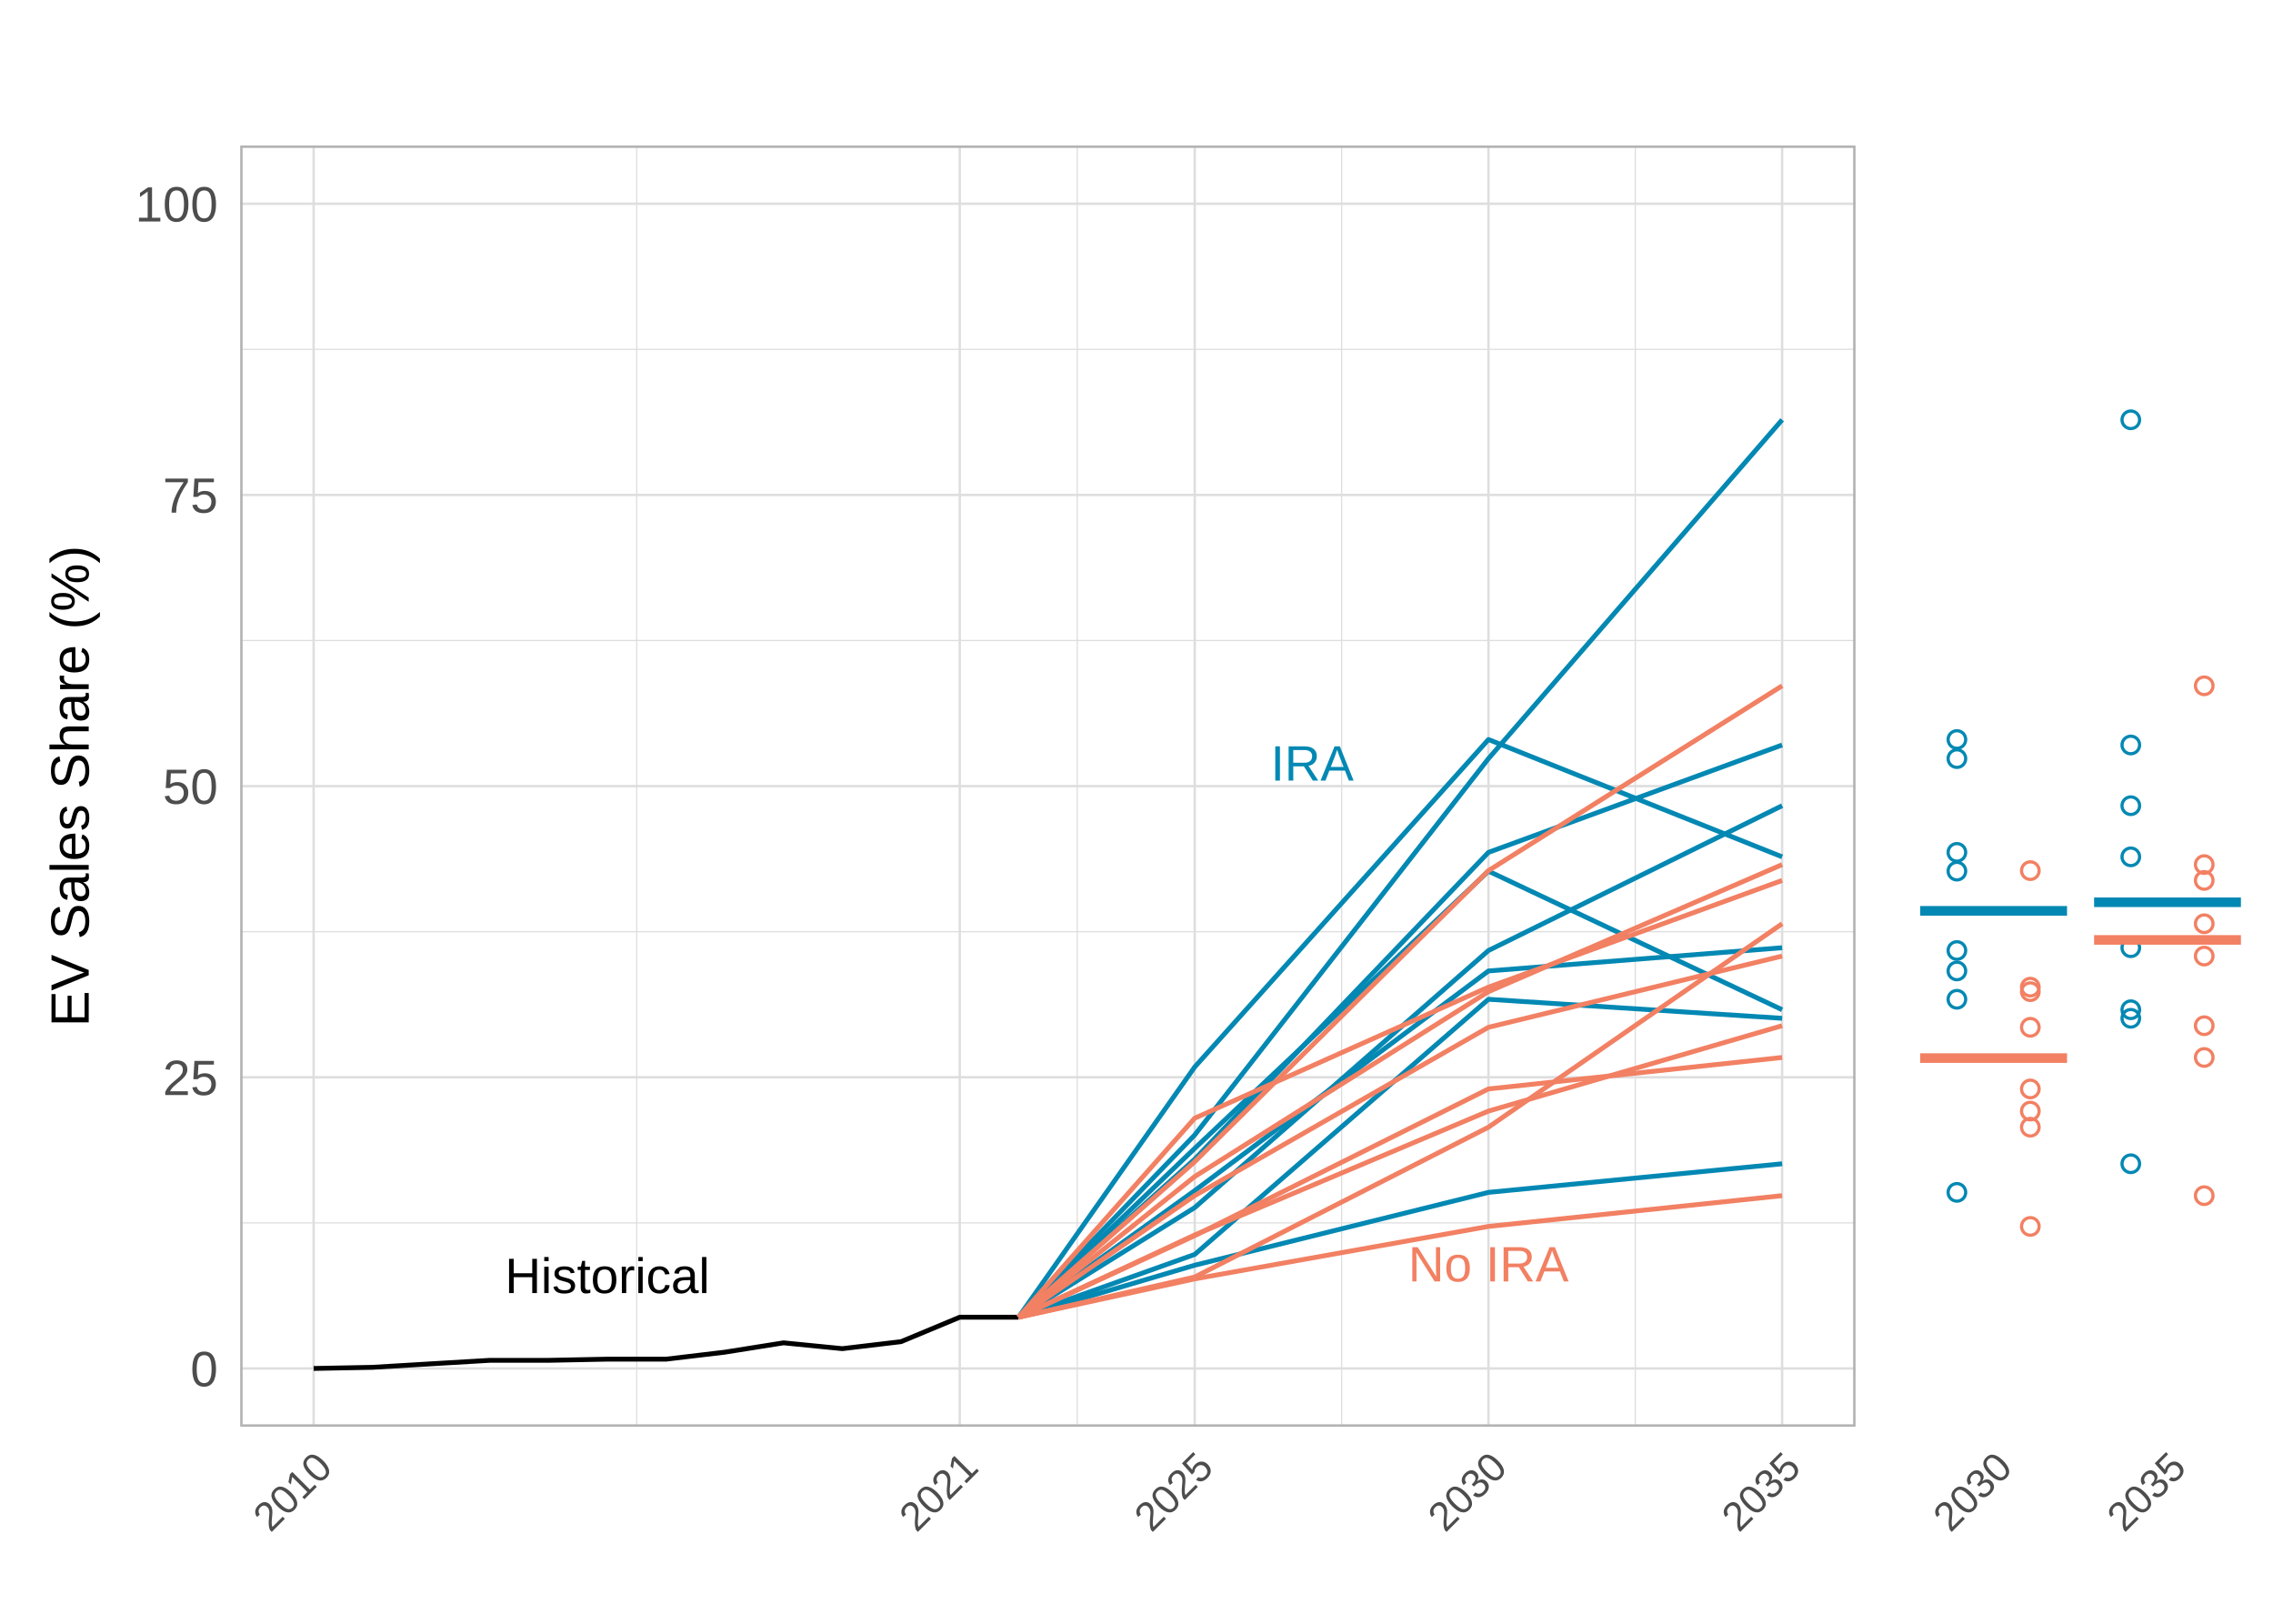
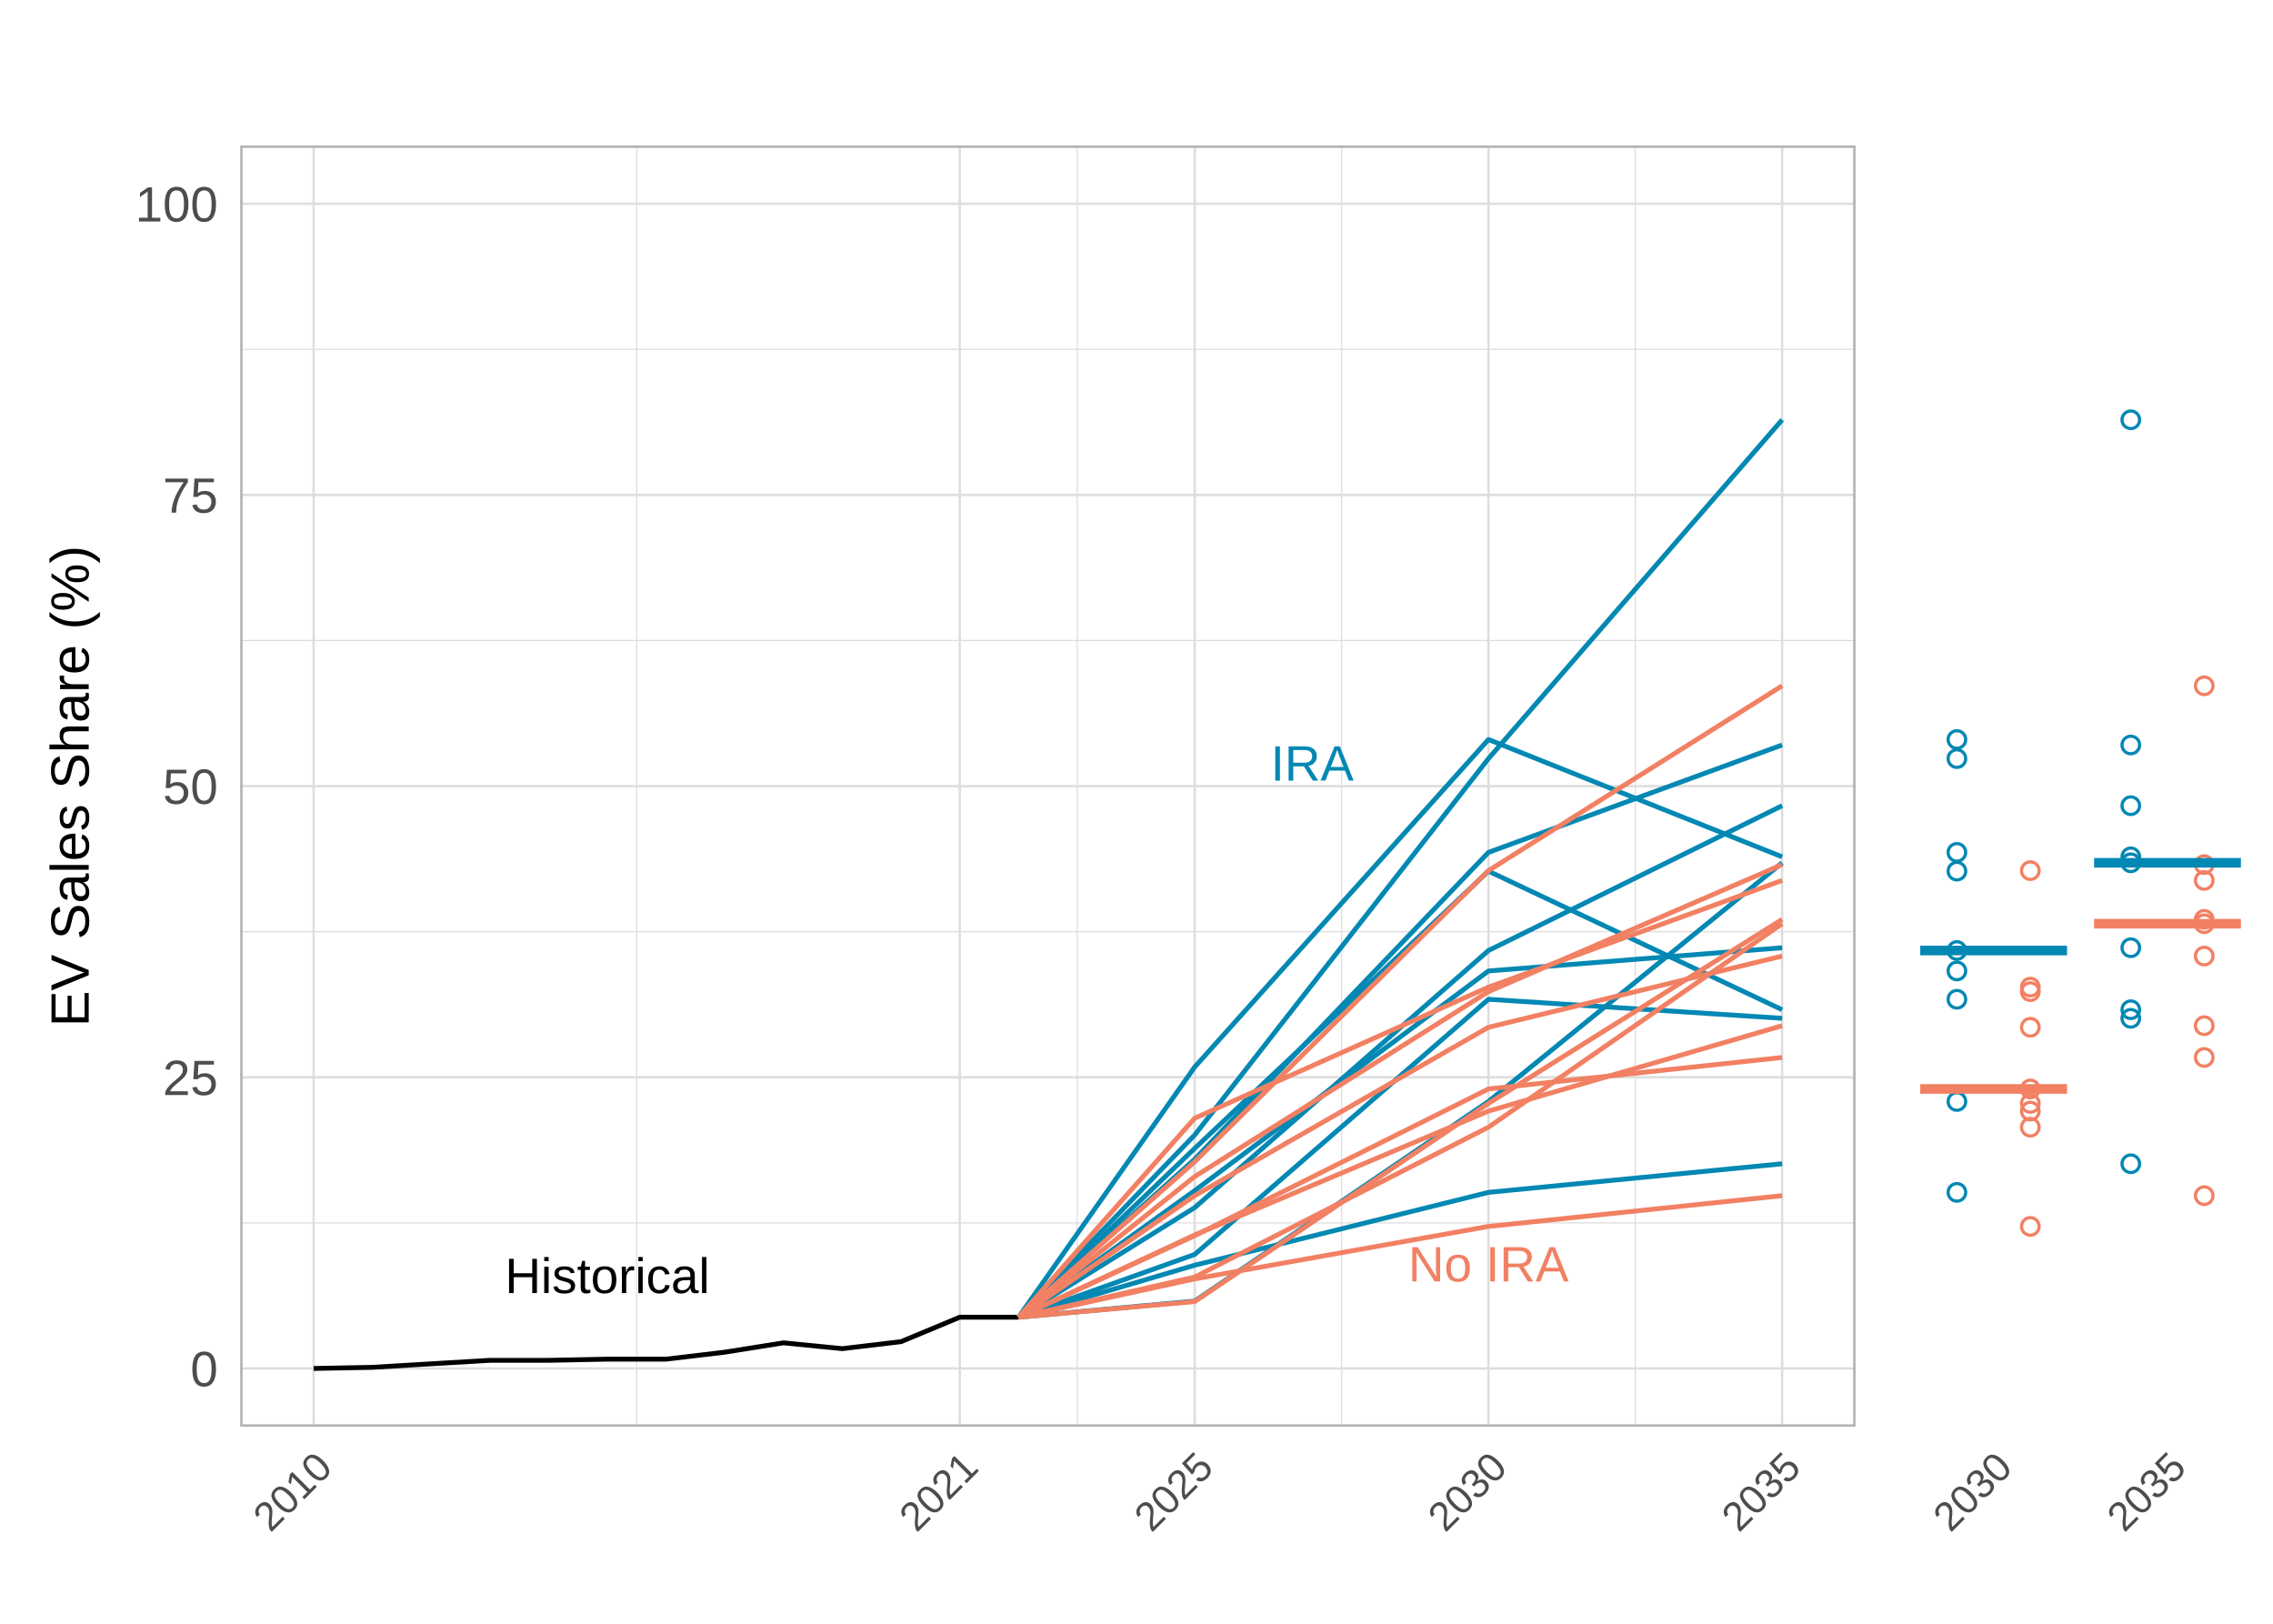
<svg xmlns="http://www.w3.org/2000/svg" class="svglite" width="504.00pt" height="360.00pt" viewBox="0 0 504.00 360.00">
  <defs>
    <style type="text/css">
    .svglite line, .svglite polyline, .svglite polygon, .svglite path, .svglite rect, .svglite circle {
      fill: none;
      stroke: #000000;
      stroke-linecap: round;
      stroke-linejoin: round;
      stroke-miterlimit: 10.00;
    }
    .svglite text {
      white-space: pre;
    }
  </style>
  </defs>
  <rect width="100%" height="100%" style="stroke: none; fill: #FFFFFF;" />
  <defs>
    <clipPath id="cpMC4wMHw1MDQuMDB8MC4wMHwzNjAuMDA=">
      <rect x="0.00" y="0.00" width="504.00" height="360.00" />
    </clipPath>
  </defs>
  <g clip-path="url(#cpMC4wMHw1MDQuMDB8MC4wMHwzNjAuMDA=)">
    <rect x="0" y="0.00" width="504.00" height="360.00" style="stroke-width: 1.07; stroke: #FFFFFF; fill: #FFFFFF;" />
  </g>
  <defs>
    <clipPath id="cpNS40OHw0MjEuNDB8NS40OHwzNTQuNTI=">
      <rect x="5.48" y="5.48" width="415.93" height="349.04" />
    </clipPath>
  </defs>
  <g clip-path="url(#cpNS40OHw0MjEuNDB8NS40OHwzNTQuNTI=)">
    <rect x="5.48" y="5.48" width="415.93" height="349.04" style="stroke-width: 1.07; stroke: #FFFFFF; fill: #FFFFFF;" />
  </g>
  <g clip-path="url(#cpMC4wMHw1MDQuMDB8MC4wMHwzNjAuMDA=)">
</g>
  <defs>
    <clipPath id="cpNTMuMjZ8NDExLjQ0fDMyLjI2fDMxNi4zMg==">
      <rect x="53.26" y="32.26" width="358.18" height="284.06" />
    </clipPath>
  </defs>
  <g clip-path="url(#cpNTMuMjZ8NDExLjQ0fDMyLjI2fDMxNi4zMg==)">
    <rect x="53.26" y="32.26" width="358.18" height="284.06" style="stroke-width: 1.07; stroke: none; fill: #FFFFFF;" />
    <polyline points="53.26,271.12 411.44,271.12 " style="stroke-width: 0.27; stroke: #DEDEDE; stroke-linecap: butt;" />
    <polyline points="53.26,206.57 411.44,206.57 " style="stroke-width: 0.27; stroke: #DEDEDE; stroke-linecap: butt;" />
    <polyline points="53.26,142.01 411.44,142.01 " style="stroke-width: 0.27; stroke: #DEDEDE; stroke-linecap: butt;" />
    <polyline points="53.26,77.45 411.44,77.45 " style="stroke-width: 0.27; stroke: #DEDEDE; stroke-linecap: butt;" />
    <polyline points="141.18,316.32 141.18,32.26 " style="stroke-width: 0.27; stroke: #DEDEDE; stroke-linecap: butt;" />
    <polyline points="238.86,316.32 238.86,32.26 " style="stroke-width: 0.27; stroke: #DEDEDE; stroke-linecap: butt;" />
    <polyline points="297.48,316.32 297.48,32.26 " style="stroke-width: 0.27; stroke: #DEDEDE; stroke-linecap: butt;" />
    <polyline points="362.60,316.32 362.60,32.26 " style="stroke-width: 0.27; stroke: #DEDEDE; stroke-linecap: butt;" />
    <polyline points="53.26,303.40 411.44,303.40 " style="stroke-width: 0.53; stroke: #DEDEDE; stroke-linecap: butt;" />
    <polyline points="53.26,238.84 411.44,238.84 " style="stroke-width: 0.53; stroke: #DEDEDE; stroke-linecap: butt;" />
    <polyline points="53.26,174.29 411.44,174.29 " style="stroke-width: 0.53; stroke: #DEDEDE; stroke-linecap: butt;" />
    <polyline points="53.26,109.73 411.44,109.73 " style="stroke-width: 0.53; stroke: #DEDEDE; stroke-linecap: butt;" />
    <polyline points="53.26,45.17 411.44,45.17 " style="stroke-width: 0.53; stroke: #DEDEDE; stroke-linecap: butt;" />
    <polyline points="69.54,316.32 69.54,32.26 " style="stroke-width: 0.53; stroke: #DEDEDE; stroke-linecap: butt;" />
    <polyline points="212.81,316.32 212.81,32.26 " style="stroke-width: 0.53; stroke: #DEDEDE; stroke-linecap: butt;" />
    <polyline points="264.91,316.32 264.91,32.26 " style="stroke-width: 0.53; stroke: #DEDEDE; stroke-linecap: butt;" />
    <polyline points="330.04,316.32 330.04,32.26 " style="stroke-width: 0.53; stroke: #DEDEDE; stroke-linecap: butt;" />
    <polyline points="395.16,316.32 395.16,32.26 " style="stroke-width: 0.53; stroke: #DEDEDE; stroke-linecap: butt;" />
    <polyline points="69.54,303.40 82.57,303.15 95.59,302.37 108.62,301.60 121.64,301.60 134.67,301.34 147.69,301.34 160.72,299.79 173.74,297.72 186.77,299.01 199.79,297.46 212.81,292.04 225.84,292.04 " style="stroke-width: 1.07; stroke-linecap: butt;" />
    <polyline points="225.84,292.04 264.91,263.97 330.04,215.27 395.16,210.12 " style="stroke-width: 1.07; stroke: #0388B3; stroke-linecap: butt;" />
    <polyline points="225.84,292.04 264.91,254.60 330.04,193.14 395.16,223.87 " style="stroke-width: 1.07; stroke: #0388B3; stroke-linecap: butt;" />
    <polyline points="225.84,292.04 264.91,267.73 330.04,210.74 395.16,178.63 " style="stroke-width: 1.07; stroke: #0388B3; stroke-linecap: butt;" />
    <polyline points="225.84,292.04 264.91,280.51 330.04,264.36 395.16,258.02 " style="stroke-width: 1.07; stroke: #0388B3; stroke-linecap: butt;" />
    <polyline points="225.84,292.04 264.91,236.56 330.04,163.96 395.16,189.97 " style="stroke-width: 1.07; stroke: #0388B3; stroke-linecap: butt;" />
    <polyline points="225.84,292.04 264.91,278.12 330.04,221.55 395.16,225.77 " style="stroke-width: 1.07; stroke: #0388B3; stroke-linecap: butt;" />
    <polyline points="225.84,292.04 264.91,257.00 330.04,188.98 395.16,165.17 " style="stroke-width: 1.07; stroke: #0388B3; stroke-linecap: butt;" />
    <polyline points="225.84,292.04 264.91,251.63 330.04,168.19 395.16,93.07 " style="stroke-width: 1.07; stroke: #0388B3; stroke-linecap: butt;" />
+     <polyline points="225.84,292.04 264.91,288.46 330.04,244.21 395.16,191.29 " style="stroke-width: 1.07; stroke: #0388B3; stroke-linecap: butt;" />
    <polyline points="225.84,292.04 264.91,265.08 330.04,227.76 395.16,211.97 " style="stroke-width: 1.07; stroke: #F28063; stroke-linecap: butt;" />
    <polyline points="225.84,292.04 264.91,273.96 330.04,241.43 395.16,234.45 " style="stroke-width: 1.07; stroke: #F28063; stroke-linecap: butt;" />
    <polyline points="225.84,292.04 264.91,283.13 330.04,249.91 395.16,204.80 " style="stroke-width: 1.07; stroke: #F28063; stroke-linecap: butt;" />
    <polyline points="225.84,292.04 264.91,283.54 330.04,271.91 395.16,265.09 " style="stroke-width: 1.07; stroke: #F28063; stroke-linecap: butt;" />
    <polyline points="225.84,292.04 264.91,247.91 330.04,218.86 395.16,195.20 " style="stroke-width: 1.07; stroke: #F28063; stroke-linecap: butt;" />
    <polyline points="225.84,292.04 264.91,273.80 330.04,246.34 395.16,227.41 " style="stroke-width: 1.07; stroke: #F28063; stroke-linecap: butt;" />
    <polyline points="225.84,292.04 264.91,260.85 330.04,219.86 395.16,191.69 " style="stroke-width: 1.07; stroke: #F28063; stroke-linecap: butt;" />
    <polyline points="225.84,292.04 264.91,257.57 330.04,193.03 395.16,152.05 " style="stroke-width: 1.07; stroke: #F28063; stroke-linecap: butt;" />
+     <polyline points="225.84,292.04 264.91,288.57 330.04,244.64 395.16,203.83 " style="stroke-width: 1.07; stroke: #F28063; stroke-linecap: butt;" />
    <text x="134.67" y="286.69" text-anchor="middle" style="font-size: 11.04px; font-family: &quot;Arial&quot;;" textLength="45.35px" lengthAdjust="spacingAndGlyphs">Historical</text>
    <text x="330.04" y="284.11" text-anchor="middle" style="font-size: 11.04px;fill: #F28063; font-family: &quot;Arial&quot;;" textLength="35.55px" lengthAdjust="spacingAndGlyphs">No IRA</text>
    <text x="290.96" y="173.07" text-anchor="middle" style="font-size: 11.04px;fill: #0388B3; font-family: &quot;Arial&quot;;" textLength="18.39px" lengthAdjust="spacingAndGlyphs">IRA</text>
    <rect x="53.26" y="32.26" width="358.18" height="284.06" style="stroke-width: 1.07; stroke: #B3B3B3;" />
  </g>
  <g clip-path="url(#cpMC4wMHw1MDQuMDB8MC4wMHwzNjAuMDA=)">
    <text x="48.33" y="307.34" text-anchor="end" style="font-size: 11.00px;fill: #4D4D4D; font-family: &quot;Arial&quot;;" textLength="6.12px" lengthAdjust="spacingAndGlyphs">0</text>
    <text x="48.33" y="242.78" text-anchor="end" style="font-size: 11.00px;fill: #4D4D4D; font-family: &quot;Arial&quot;;" textLength="12.24px" lengthAdjust="spacingAndGlyphs">25</text>
    <text x="48.33" y="178.22" text-anchor="end" style="font-size: 11.00px;fill: #4D4D4D; font-family: &quot;Arial&quot;;" textLength="12.24px" lengthAdjust="spacingAndGlyphs">50</text>
    <text x="48.33" y="113.67" text-anchor="end" style="font-size: 11.00px;fill: #4D4D4D; font-family: &quot;Arial&quot;;" textLength="12.24px" lengthAdjust="spacingAndGlyphs">75</text>
    <text x="48.33" y="49.11" text-anchor="end" style="font-size: 11.00px;fill: #4D4D4D; font-family: &quot;Arial&quot;;" textLength="18.36px" lengthAdjust="spacingAndGlyphs">100</text>
    <text transform="translate(74.10,325.80) rotate(-45)" text-anchor="end" style="font-size: 9.00px;fill: #4D4D4D; font-family: &quot;Arial&quot;;" textLength="20.02px" lengthAdjust="spacingAndGlyphs">2010</text>
    <text transform="translate(217.37,325.80) rotate(-45)" text-anchor="end" style="font-size: 9.00px;fill: #4D4D4D; font-family: &quot;Arial&quot;;" textLength="20.02px" lengthAdjust="spacingAndGlyphs">2021</text>
    <text transform="translate(269.47,325.80) rotate(-45)" text-anchor="end" style="font-size: 9.00px;fill: #4D4D4D; font-family: &quot;Arial&quot;;" textLength="20.02px" lengthAdjust="spacingAndGlyphs">2025</text>
    <text transform="translate(334.59,325.80) rotate(-45)" text-anchor="end" style="font-size: 9.00px;fill: #4D4D4D; font-family: &quot;Arial&quot;;" textLength="20.02px" lengthAdjust="spacingAndGlyphs">2030</text>
    <text transform="translate(399.72,325.80) rotate(-45)" text-anchor="end" style="font-size: 9.00px;fill: #4D4D4D; font-family: &quot;Arial&quot;;" textLength="20.02px" lengthAdjust="spacingAndGlyphs">2035</text>
    <text transform="translate(19.67,227.65) rotate(-90)" style="font-size: 12.00px; font-family: &quot;Arial&quot;;" textLength="106.73px" lengthAdjust="spacingAndGlyphs">EV Sales Share (%)</text>
  </g>
  <defs>
    <clipPath id="cpNDIxLjQwfDQ1OS45Nnw1LjQ4fDM1NC41Mg==">
      <rect x="421.40" y="5.48" width="38.56" height="349.04" />
    </clipPath>
  </defs>
  <g clip-path="url(#cpNDIxLjQwfDQ1OS45Nnw1LjQ4fDM1NC41Mg==)">
    <rect x="421.40" y="5.48" width="38.56" height="349.04" style="stroke-width: 1.07; stroke: #FFFFFF; fill: #FFFFFF;" />
  </g>
  <g clip-path="url(#cpMC4wMHw1MDQuMDB8MC4wMHwzNjAuMDA=)">
</g>
  <defs>
    <clipPath id="cpNDI0LjE0fDQ1OS45NnwzMi4yNnwzMTYuMzI=">
      <rect x="424.14" y="32.26" width="35.82" height="284.06" />
    </clipPath>
  </defs>
  <g clip-path="url(#cpNDI0LjE0fDQ1OS45NnwzMi4yNnwzMTYuMzI=)">
    <rect x="424.14" y="32.26" width="35.82" height="284.06" style="stroke-width: 1.07; stroke: none; fill: #FFFFFF;" />
    <circle cx="433.91" cy="215.27" r="1.95" style="stroke-width: 0.71; stroke: #0388B3;" />
    <circle cx="450.19" cy="227.76" r="1.95" style="stroke-width: 0.71; stroke: #F28063;" />
    <circle cx="433.91" cy="193.14" r="1.95" style="stroke-width: 0.71; stroke: #0388B3;" />
    <circle cx="450.19" cy="241.43" r="1.95" style="stroke-width: 0.71; stroke: #F28063;" />
    <circle cx="433.91" cy="210.74" r="1.95" style="stroke-width: 0.71; stroke: #0388B3;" />
    <circle cx="450.19" cy="249.91" r="1.95" style="stroke-width: 0.71; stroke: #F28063;" />
    <circle cx="433.91" cy="264.36" r="1.95" style="stroke-width: 0.71; stroke: #0388B3;" />
    <circle cx="450.19" cy="271.91" r="1.95" style="stroke-width: 0.71; stroke: #F28063;" />
    <circle cx="433.91" cy="163.96" r="1.95" style="stroke-width: 0.71; stroke: #0388B3;" />
    <circle cx="450.19" cy="218.86" r="1.95" style="stroke-width: 0.71; stroke: #F28063;" />
    <circle cx="433.91" cy="221.55" r="1.95" style="stroke-width: 0.71; stroke: #0388B3;" />
    <circle cx="450.19" cy="246.34" r="1.95" style="stroke-width: 0.71; stroke: #F28063;" />
    <circle cx="433.91" cy="188.98" r="1.95" style="stroke-width: 0.71; stroke: #0388B3;" />
    <circle cx="450.19" cy="219.86" r="1.95" style="stroke-width: 0.71; stroke: #F28063;" />
    <circle cx="433.91" cy="168.19" r="1.95" style="stroke-width: 0.71; stroke: #0388B3;" />
    <circle cx="450.19" cy="193.03" r="1.95" style="stroke-width: 0.71; stroke: #F28063;" />
-     <line x1="425.77" y1="201.94" x2="458.33" y2="201.94" style="stroke-width: 2.13; stroke: #0388B3; stroke-linecap: butt;" />
-     <line x1="425.77" y1="234.59" x2="458.33" y2="234.59" style="stroke-width: 2.13; stroke: #F28063; stroke-linecap: butt;" />
+     <circle cx="433.91" cy="244.21" r="1.95" style="stroke-width: 0.71; stroke: #0388B3;" />
+     <circle cx="450.19" cy="244.64" r="1.95" style="stroke-width: 0.71; stroke: #F28063;" />
+     <line x1="425.77" y1="210.74" x2="458.33" y2="210.74" style="stroke-width: 2.13; stroke: #0388B3; stroke-linecap: butt;" />
+     <line x1="425.77" y1="241.43" x2="458.33" y2="241.43" style="stroke-width: 2.13; stroke: #F28063; stroke-linecap: butt;" />
  </g>
  <g clip-path="url(#cpMC4wMHw1MDQuMDB8MC4wMHwzNjAuMDA=)">
    <text transform="translate(446.61,325.80) rotate(-45)" text-anchor="end" style="font-size: 9.00px;fill: #4D4D4D; font-family: &quot;Arial&quot;;" textLength="20.02px" lengthAdjust="spacingAndGlyphs">2030</text>
  </g>
  <defs>
    <clipPath id="cpNDU5Ljk2fDQ5OC41Mnw1LjQ4fDM1NC41Mg==">
      <rect x="459.96" y="5.48" width="38.56" height="349.04" />
    </clipPath>
  </defs>
  <g clip-path="url(#cpNDU5Ljk2fDQ5OC41Mnw1LjQ4fDM1NC41Mg==)">
    <rect x="459.96" y="5.48" width="38.56" height="349.04" style="stroke-width: 1.07; stroke: #FFFFFF; fill: #FFFFFF;" />
  </g>
  <g clip-path="url(#cpMC4wMHw1MDQuMDB8MC4wMHwzNjAuMDA=)">
</g>
  <defs>
    <clipPath id="cpNDYyLjcwfDQ5OC41MnwzMi4yNnwzMTYuMzI=">
      <rect x="462.70" y="32.26" width="35.82" height="284.06" />
    </clipPath>
  </defs>
  <g clip-path="url(#cpNDYyLjcwfDQ5OC41MnwzMi4yNnwzMTYuMzI=)">
    <rect x="462.70" y="32.26" width="35.82" height="284.06" style="stroke-width: 1.07; stroke: none; fill: #FFFFFF;" />
    <circle cx="472.47" cy="210.12" r="1.95" style="stroke-width: 0.71; stroke: #0388B3;" />
    <circle cx="488.75" cy="211.97" r="1.95" style="stroke-width: 0.71; stroke: #F28063;" />
    <circle cx="472.47" cy="223.87" r="1.95" style="stroke-width: 0.71; stroke: #0388B3;" />
    <circle cx="488.75" cy="234.45" r="1.95" style="stroke-width: 0.71; stroke: #F28063;" />
    <circle cx="472.47" cy="178.63" r="1.95" style="stroke-width: 0.71; stroke: #0388B3;" />
    <circle cx="488.75" cy="204.80" r="1.95" style="stroke-width: 0.71; stroke: #F28063;" />
    <circle cx="472.47" cy="258.02" r="1.95" style="stroke-width: 0.71; stroke: #0388B3;" />
    <circle cx="488.75" cy="265.09" r="1.95" style="stroke-width: 0.71; stroke: #F28063;" />
    <circle cx="472.47" cy="189.97" r="1.95" style="stroke-width: 0.71; stroke: #0388B3;" />
    <circle cx="488.75" cy="195.20" r="1.95" style="stroke-width: 0.71; stroke: #F28063;" />
    <circle cx="472.47" cy="225.77" r="1.95" style="stroke-width: 0.71; stroke: #0388B3;" />
    <circle cx="488.75" cy="227.41" r="1.95" style="stroke-width: 0.71; stroke: #F28063;" />
    <circle cx="472.47" cy="165.17" r="1.95" style="stroke-width: 0.71; stroke: #0388B3;" />
    <circle cx="488.75" cy="191.69" r="1.95" style="stroke-width: 0.71; stroke: #F28063;" />
    <circle cx="472.47" cy="93.07" r="1.95" style="stroke-width: 0.71; stroke: #0388B3;" />
    <circle cx="488.75" cy="152.05" r="1.95" style="stroke-width: 0.71; stroke: #F28063;" />
-     <line x1="464.33" y1="200.04" x2="496.89" y2="200.04" style="stroke-width: 2.13; stroke: #0388B3; stroke-linecap: butt;" />
-     <line x1="464.33" y1="208.39" x2="496.89" y2="208.39" style="stroke-width: 2.13; stroke: #F28063; stroke-linecap: butt;" />
+     <circle cx="472.47" cy="191.29" r="1.95" style="stroke-width: 0.71; stroke: #0388B3;" />
+     <circle cx="488.75" cy="203.83" r="1.95" style="stroke-width: 0.71; stroke: #F28063;" />
+     <line x1="464.33" y1="191.29" x2="496.89" y2="191.29" style="stroke-width: 2.13; stroke: #0388B3; stroke-linecap: butt;" />
+     <line x1="464.33" y1="204.80" x2="496.89" y2="204.80" style="stroke-width: 2.13; stroke: #F28063; stroke-linecap: butt;" />
  </g>
  <g clip-path="url(#cpMC4wMHw1MDQuMDB8MC4wMHwzNjAuMDA=)">
    <text transform="translate(485.17,325.80) rotate(-45)" text-anchor="end" style="font-size: 9.00px;fill: #4D4D4D; font-family: &quot;Arial&quot;;" textLength="20.02px" lengthAdjust="spacingAndGlyphs">2035</text>
  </g>
</svg>
